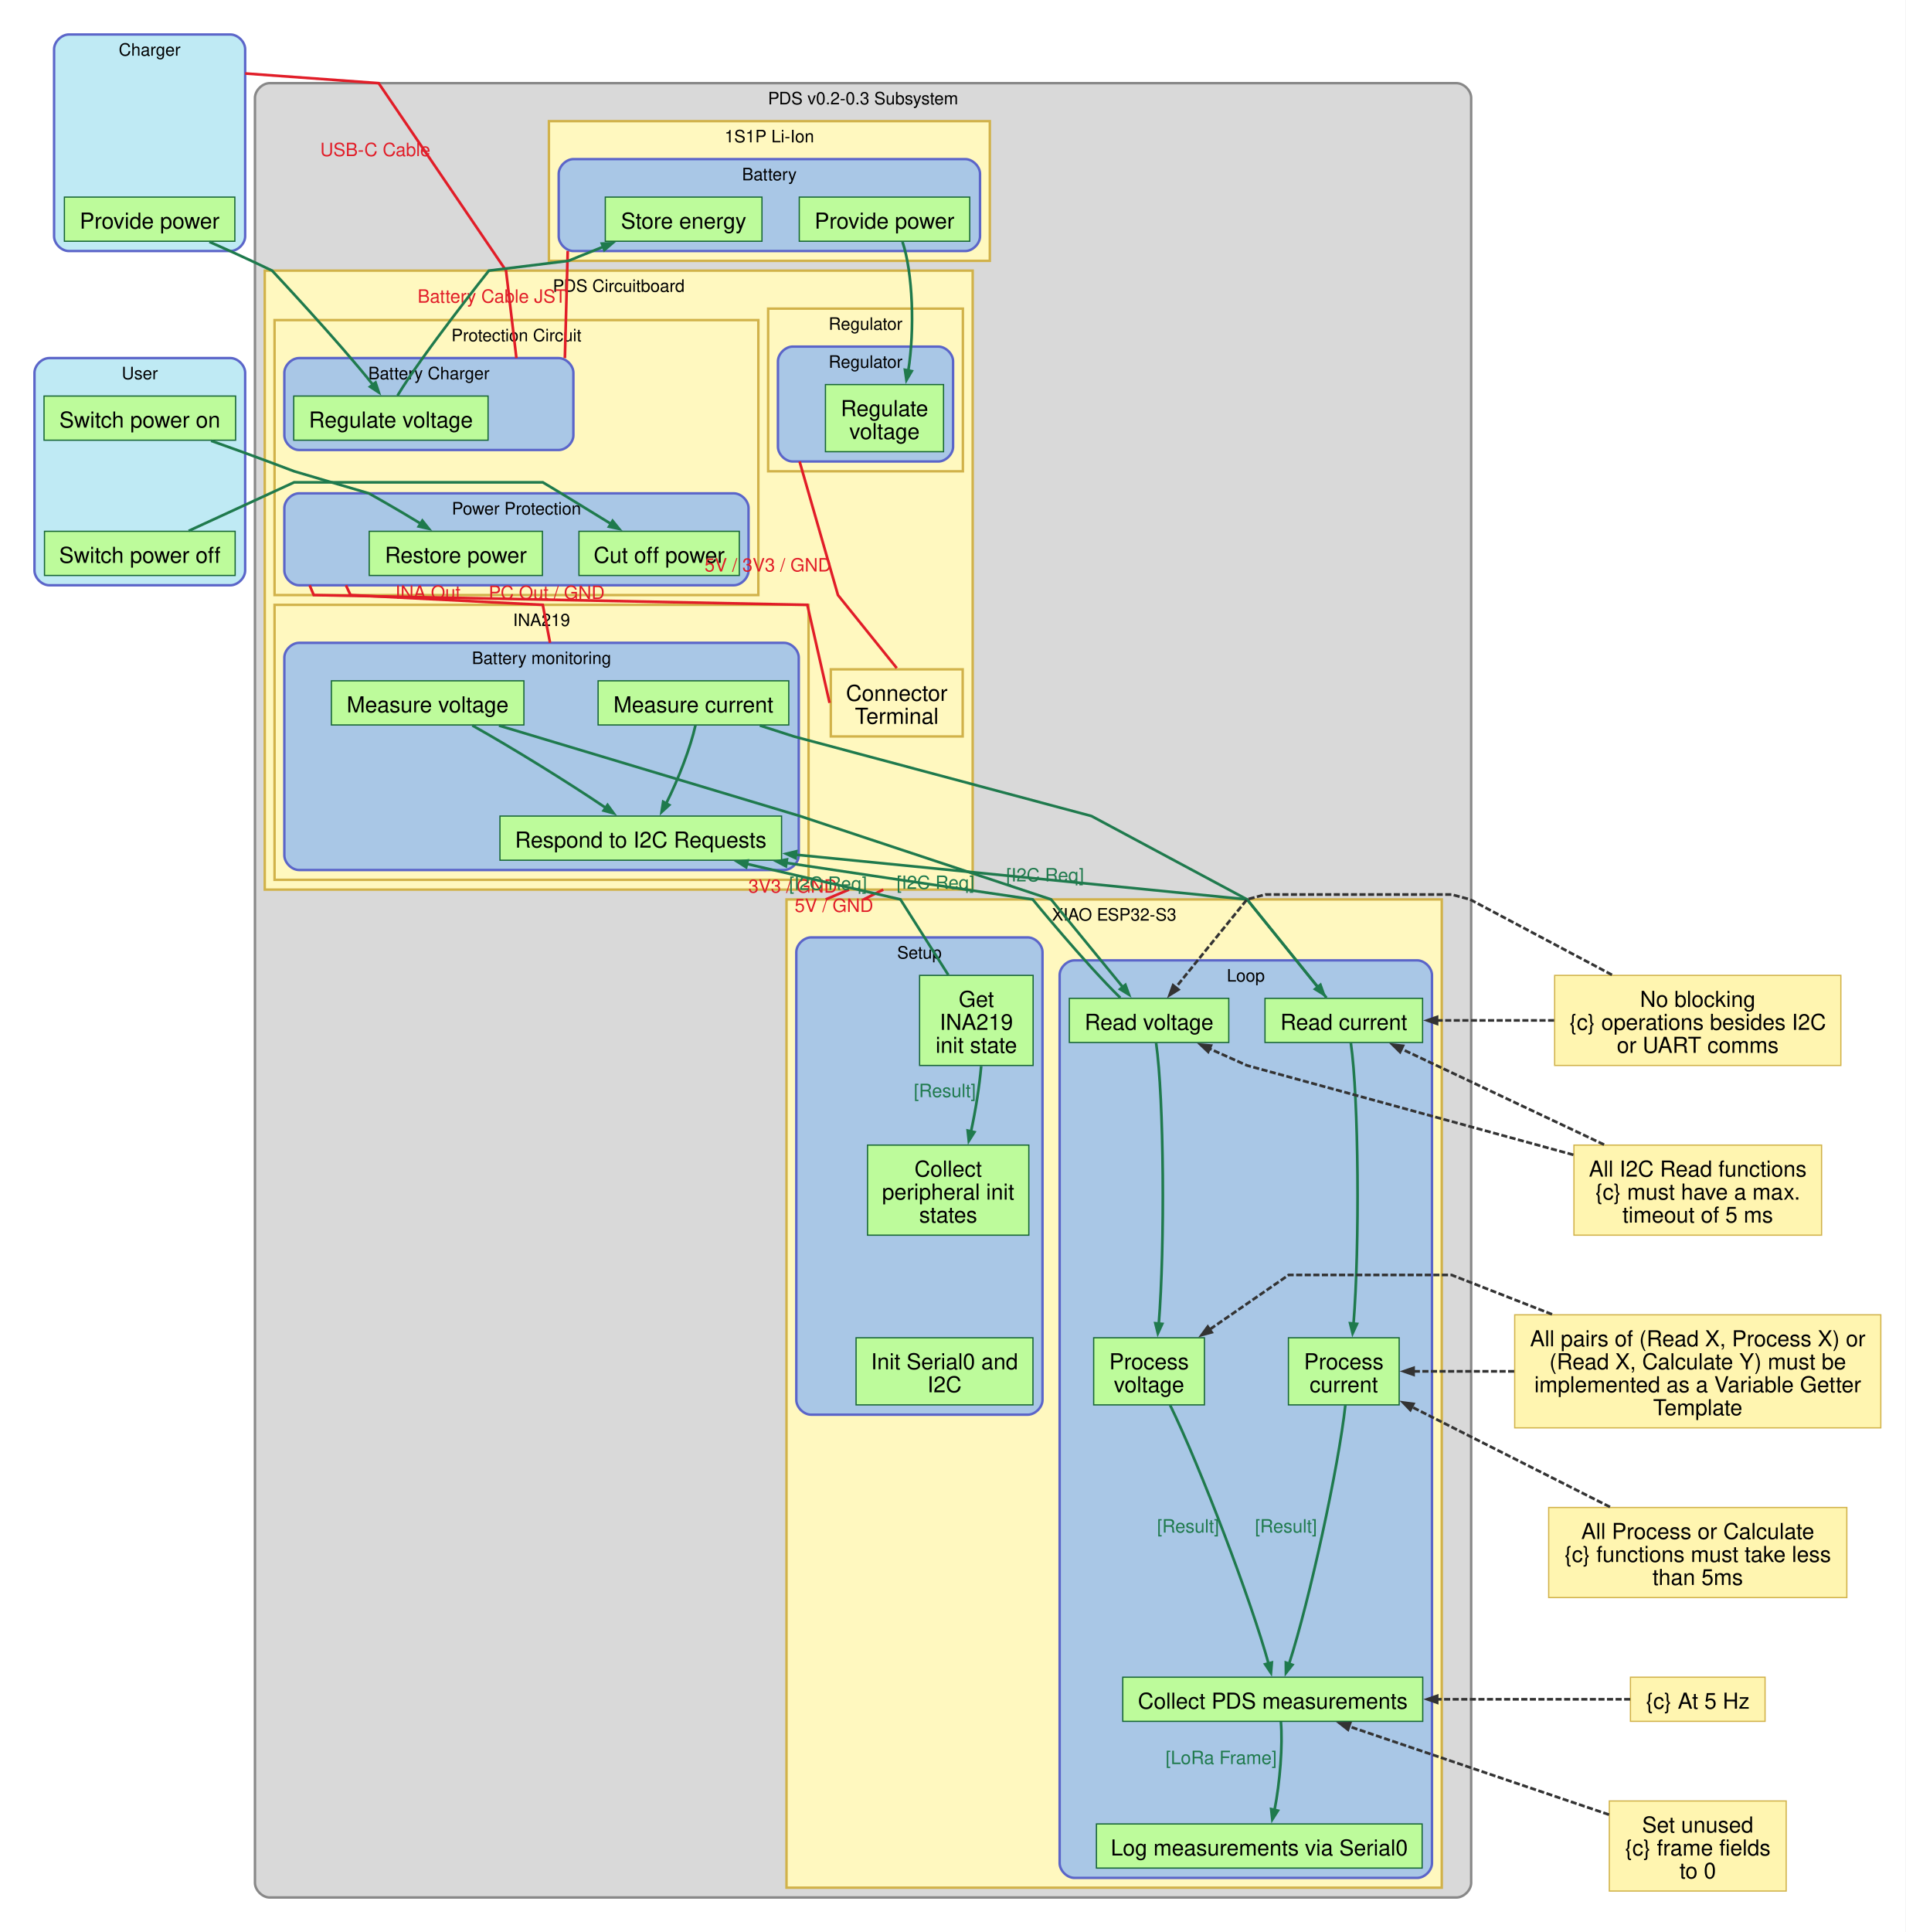
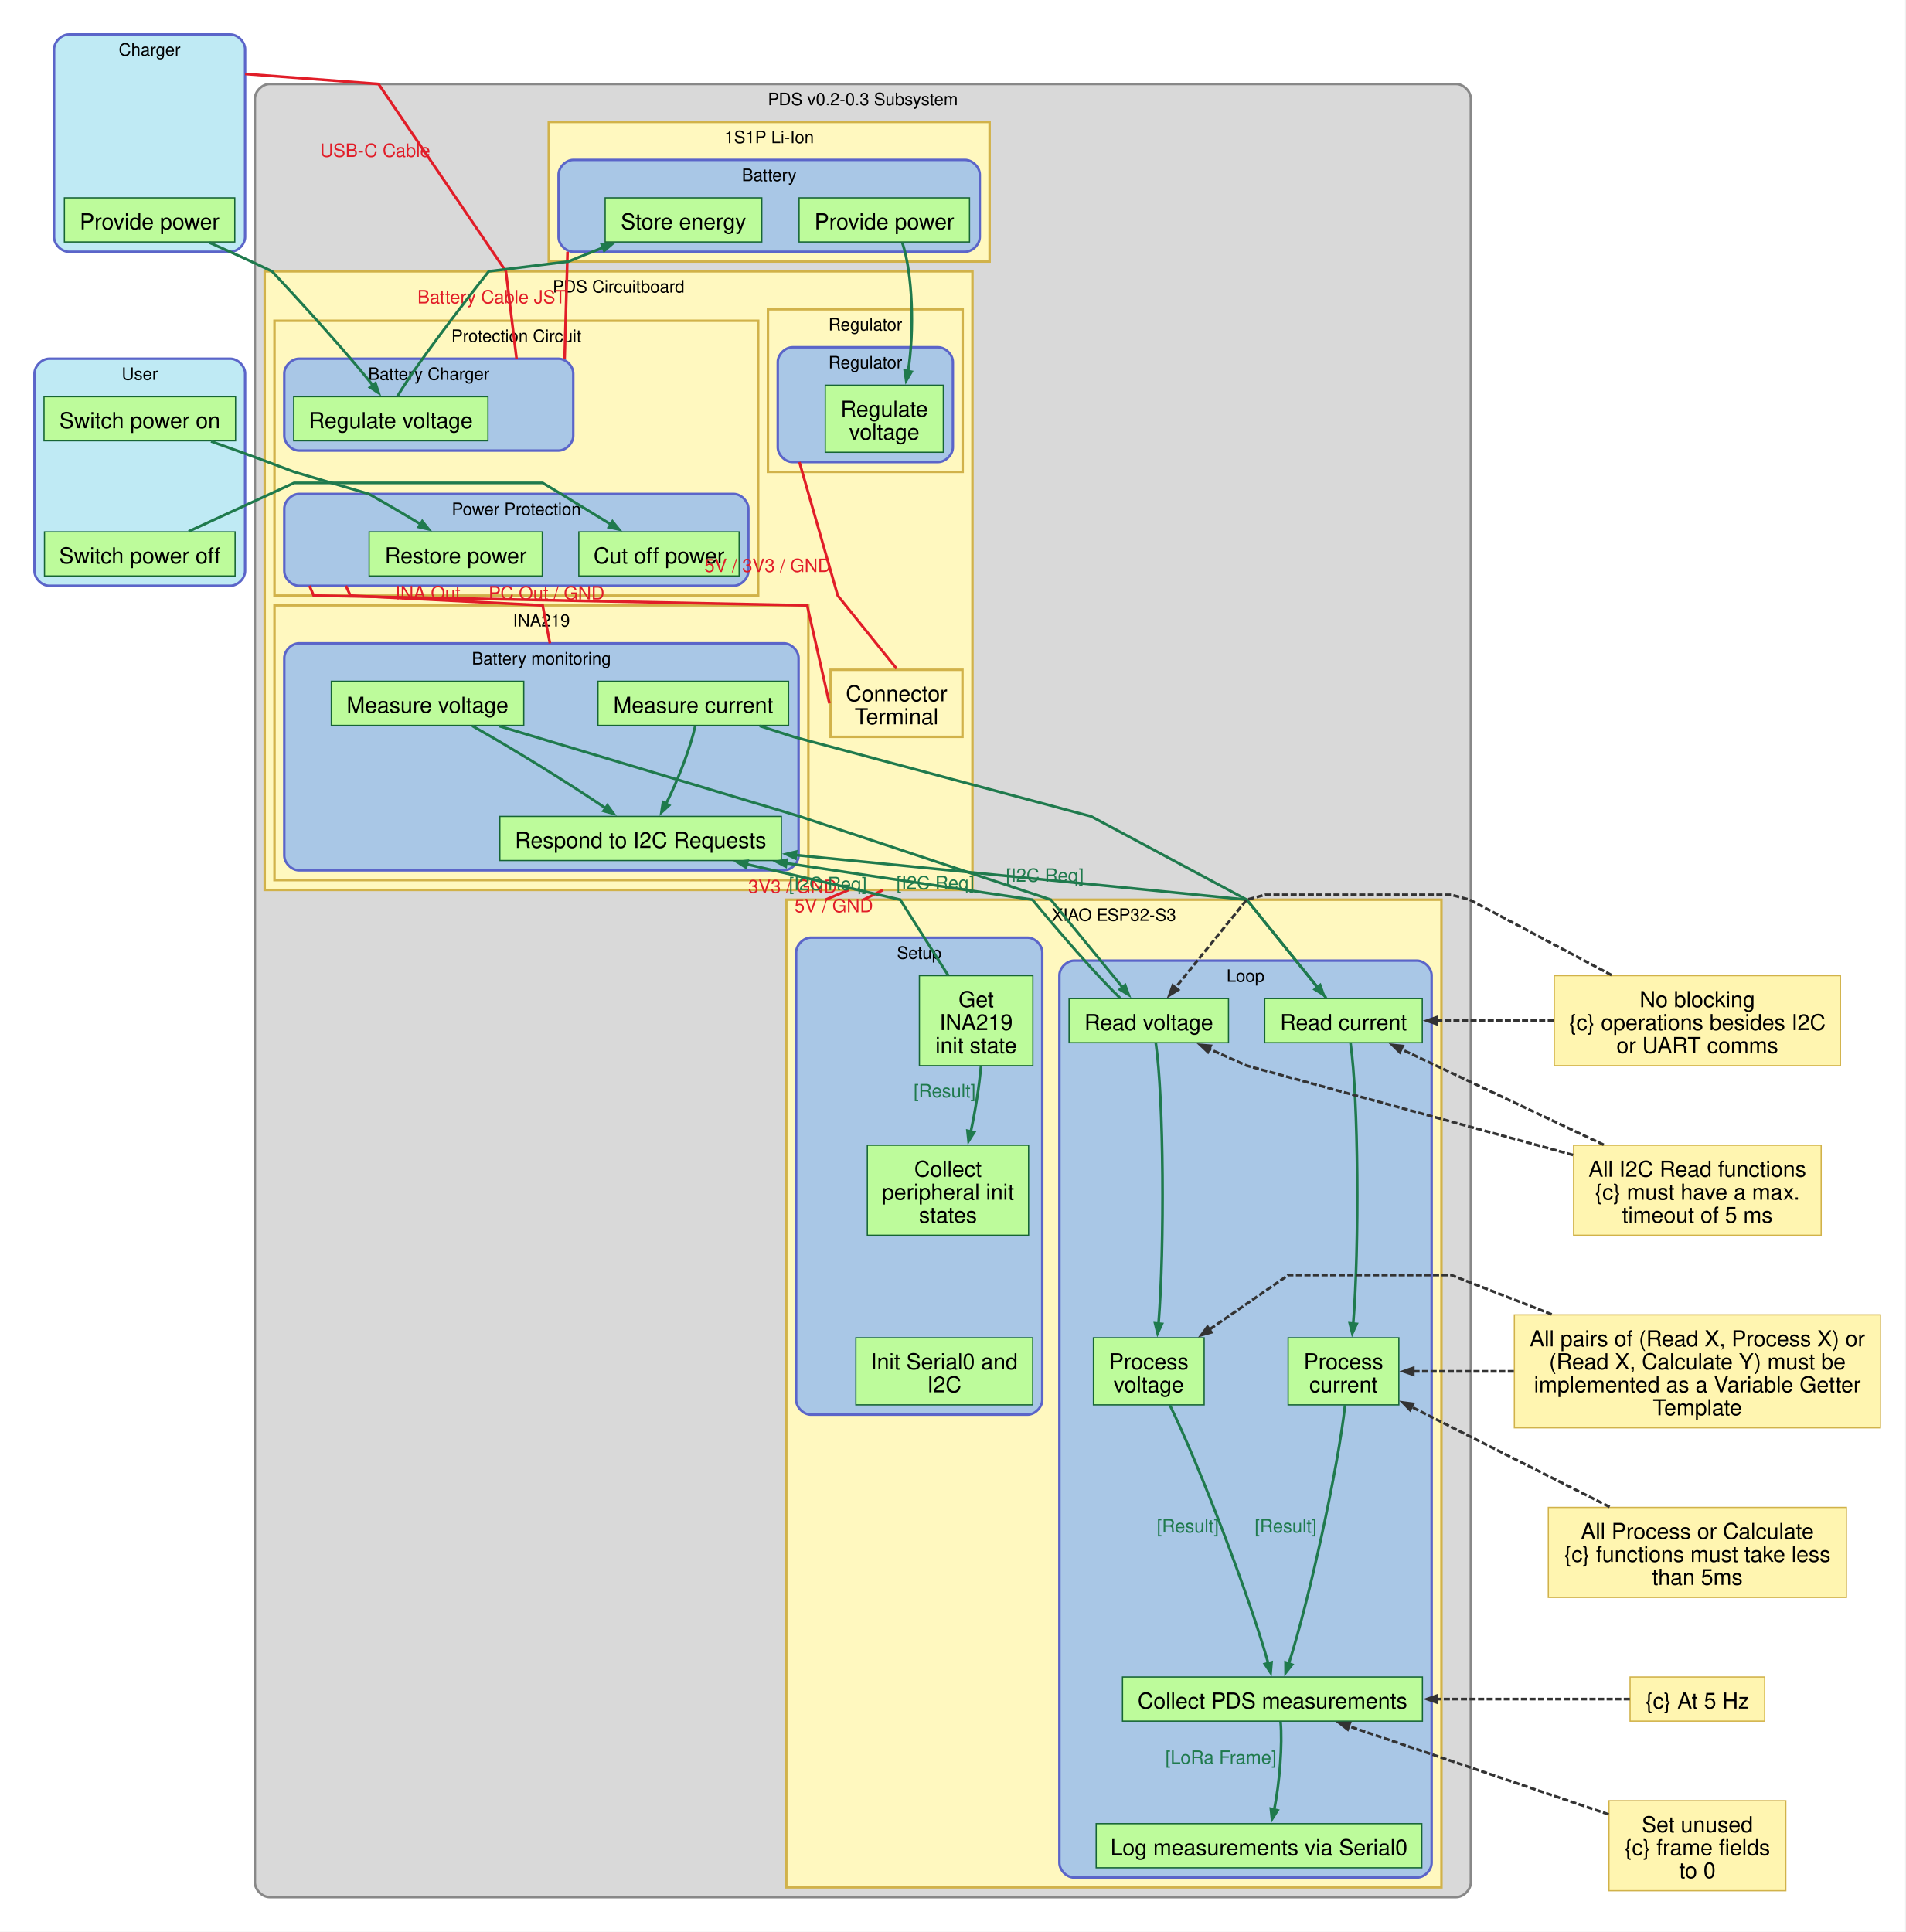
- <svg xmlns="http://www.w3.org/2000/svg" width="1556pt" height="1577pt" viewBox="0.00 0.00 1556.00 1577.00">
-   <g id="graph0" class="graph" transform="scale(1 1) rotate(0) translate(20.16 1556.83)">
-     <polygon fill="white" stroke="none" points="-20.16,20.16 -20.16,-1556.83 1535.62,-1556.83 1535.62,20.16 -20.16,20.16" />
+ <svg xmlns="http://www.w3.org/2000/svg" width="1556pt" height="1578pt" viewBox="0.00 0.00 1556.00 1578.00">
+   <g id="graph0" class="graph" transform="scale(1 1) rotate(0) translate(20.16 1557.55)">
+     <polygon fill="white" stroke="none" points="-20.16,20.16 -20.16,-1557.55 1535.62,-1557.55 1535.62,20.16 -20.16,20.16" />
    <g id="clust1" class="cluster">
-       <path fill="#bfeaf4" stroke="#5b65c9" stroke-width="2" d="M36,-1351.92C36,-1351.92 168,-1351.92 168,-1351.92 174,-1351.92 180,-1357.92 180,-1363.92 180,-1363.92 180,-1516.67 180,-1516.67 180,-1522.67 174,-1528.67 168,-1528.67 168,-1528.67 36,-1528.67 36,-1528.67 30,-1528.67 24,-1522.67 24,-1516.67 24,-1516.67 24,-1363.92 24,-1363.92 24,-1357.92 30,-1351.92 36,-1351.92" />
-       <text xml:space="preserve" text-anchor="middle" x="102" y="-1511.37" font-family="Helvetica,sans-Serif" font-size="14.00">Charger</text>
+       <path fill="#bfeaf4" stroke="#5b65c9" stroke-width="2" d="M36,-1351.92C36,-1351.92 168,-1351.92 168,-1351.92 174,-1351.92 180,-1357.92 180,-1363.92 180,-1363.92 180,-1517.39 180,-1517.39 180,-1523.39 174,-1529.39 168,-1529.39 168,-1529.39 36,-1529.39 36,-1529.39 30,-1529.39 24,-1523.39 24,-1517.39 24,-1517.39 24,-1363.92 24,-1363.92 24,-1357.92 30,-1351.92 36,-1351.92" />
+       <text xml:space="preserve" text-anchor="middle" x="102" y="-1512.09" font-family="Helvetica,sans-Serif" font-size="14.00">Charger</text>
    </g>
    <g id="clust2" class="cluster">
      <path fill="#bfeaf4" stroke="#5b65c9" stroke-width="2" d="M20,-1079.11C20,-1079.11 168,-1079.11 168,-1079.11 174,-1079.11 180,-1085.11 180,-1091.11 180,-1091.11 180,-1252.55 180,-1252.55 180,-1258.55 174,-1264.55 168,-1264.55 168,-1264.55 20,-1264.55 20,-1264.55 14,-1264.55 8,-1258.55 8,-1252.55 8,-1252.55 8,-1091.11 8,-1091.11 8,-1085.11 14,-1079.11 20,-1079.11" />
      <text xml:space="preserve" text-anchor="middle" x="94" y="-1247.25" font-family="Helvetica,sans-Serif" font-size="14.00">User</text>
    </g>
    <g id="clust3" class="cluster">
      <path fill="#d9d9d9" stroke="#888888" stroke-width="2" d="M200,-8C200,-8 1169,-8 1169,-8 1175,-8 1181,-14 1181,-20 1181,-20 1181,-1476.95 1181,-1476.95 1181,-1482.95 1175,-1488.95 1169,-1488.95 1169,-1488.95 200,-1488.95 200,-1488.95 194,-1488.95 188,-1482.95 188,-1476.95 188,-1476.95 188,-20 188,-20 188,-14 194,-8 200,-8" />
      <text xml:space="preserve" text-anchor="middle" x="684.5" y="-1471.65" font-family="Helvetica,sans-Serif" font-size="14.00">PDS v0.2-0.3 Subsystem</text>
    </g>
    <g id="clust4" class="cluster">
      <polygon fill="#fff8bf" stroke="#d1b24a" stroke-width="2" points="428,-1343.92 428,-1457.95 788,-1457.95 788,-1343.92 428,-1343.92" />
      <text xml:space="preserve" text-anchor="middle" x="608" y="-1440.65" font-family="Helvetica,sans-Serif" font-size="14.00">1S1P Li-Ion</text>
    </g>
    <g id="clust5" class="cluster">
      <path fill="#a9c7e6" stroke="#5b65c9" stroke-width="2" d="M448,-1351.92C448,-1351.92 768,-1351.92 768,-1351.92 774,-1351.92 780,-1357.92 780,-1363.92 780,-1363.92 780,-1414.95 780,-1414.95 780,-1420.95 774,-1426.95 768,-1426.95 768,-1426.95 448,-1426.95 448,-1426.95 442,-1426.95 436,-1420.95 436,-1414.95 436,-1414.95 436,-1363.92 436,-1363.92 436,-1357.92 442,-1351.92 448,-1351.92" />
      <text xml:space="preserve" text-anchor="middle" x="608" y="-1409.65" font-family="Helvetica,sans-Serif" font-size="14.00">Battery</text>
    </g>
    <g id="clust6" class="cluster">
      <polygon fill="#fff8bf" stroke="#d1b24a" stroke-width="2" points="196,-830.68 196,-1335.92 774,-1335.92 774,-830.68 196,-830.68" />
      <text xml:space="preserve" text-anchor="middle" x="485" y="-1318.62" font-family="Helvetica,sans-Serif" font-size="14.00">PDS Circuitboard</text>
    </g>
    <g id="clust7" class="cluster">
      <polygon fill="#fff8bf" stroke="#d1b24a" stroke-width="2" points="204,-1071.11 204,-1295.55 599,-1295.55 599,-1071.11 204,-1071.11" />
      <text xml:space="preserve" text-anchor="middle" x="401.5" y="-1278.25" font-family="Helvetica,sans-Serif" font-size="14.00">Protection Circuit</text>
    </g>
    <g id="clust8" class="cluster">
      <path fill="#a9c7e6" stroke="#5b65c9" stroke-width="2" d="M224,-1189.52C224,-1189.52 436,-1189.52 436,-1189.52 442,-1189.52 448,-1195.52 448,-1201.52 448,-1201.52 448,-1252.55 448,-1252.55 448,-1258.55 442,-1264.55 436,-1264.55 436,-1264.55 224,-1264.55 224,-1264.55 218,-1264.55 212,-1258.55 212,-1252.55 212,-1252.55 212,-1201.52 212,-1201.52 212,-1195.52 218,-1189.52 224,-1189.52" />
      <text xml:space="preserve" text-anchor="middle" x="330" y="-1247.25" font-family="Helvetica,sans-Serif" font-size="14.00">Battery Charger</text>
    </g>
    <g id="clust9" class="cluster">
      <path fill="#a9c7e6" stroke="#5b65c9" stroke-width="2" d="M224,-1079.11C224,-1079.11 579,-1079.11 579,-1079.11 585,-1079.11 591,-1085.11 591,-1091.11 591,-1091.11 591,-1142.14 591,-1142.14 591,-1148.14 585,-1154.14 579,-1154.14 579,-1154.14 224,-1154.14 224,-1154.14 218,-1154.14 212,-1148.14 212,-1142.14 212,-1142.14 212,-1091.11 212,-1091.11 212,-1085.11 218,-1079.11 224,-1079.11" />
      <text xml:space="preserve" text-anchor="middle" x="401.5" y="-1136.85" font-family="Helvetica,sans-Serif" font-size="14.00">Power Protection</text>
    </g>
    <g id="clust10" class="cluster">
      <polygon fill="#fff8bf" stroke="#d1b24a" stroke-width="2" points="607,-1172.14 607,-1304.92 766,-1304.92 766,-1172.14 607,-1172.14" />
      <text xml:space="preserve" text-anchor="middle" x="686.5" y="-1287.62" font-family="Helvetica,sans-Serif" font-size="14.00">Regulator</text>
    </g>
    <g id="clust11" class="cluster">
      <path fill="#a9c7e6" stroke="#5b65c9" stroke-width="2" d="M627,-1180.14C627,-1180.14 746,-1180.14 746,-1180.14 752,-1180.14 758,-1186.14 758,-1192.14 758,-1192.14 758,-1261.92 758,-1261.92 758,-1267.92 752,-1273.92 746,-1273.92 746,-1273.92 627,-1273.92 627,-1273.92 621,-1273.92 615,-1267.92 615,-1261.92 615,-1261.92 615,-1192.14 615,-1192.14 615,-1186.14 621,-1180.14 627,-1180.14" />
      <text xml:space="preserve" text-anchor="middle" x="686.5" y="-1256.62" font-family="Helvetica,sans-Serif" font-size="14.00">Regulator</text>
    </g>
    <g id="clust12" class="cluster">
      <polygon fill="#fff8bf" stroke="#d1b24a" stroke-width="2" points="204,-838.68 204,-1063.12 640,-1063.12 640,-838.68 204,-838.68" />
      <text xml:space="preserve" text-anchor="middle" x="422" y="-1045.82" font-family="Helvetica,sans-Serif" font-size="14.00">INA219</text>
    </g>
    <g id="clust13" class="cluster">
      <path fill="#a9c7e6" stroke="#5b65c9" stroke-width="2" d="M224,-846.68C224,-846.68 620,-846.68 620,-846.68 626,-846.68 632,-852.68 632,-858.68 632,-858.68 632,-1020.12 632,-1020.12 632,-1026.12 626,-1032.12 620,-1032.12 620,-1032.12 224,-1032.12 224,-1032.12 218,-1032.12 212,-1026.12 212,-1020.12 212,-1020.12 212,-858.68 212,-858.68 212,-852.68 218,-846.68 224,-846.68" />
      <text xml:space="preserve" text-anchor="middle" x="422" y="-1014.82" font-family="Helvetica,sans-Serif" font-size="14.00">Battery monitoring</text>
    </g>
    <g id="clust14" class="cluster">
      <polygon fill="#fff8bf" stroke="#d1b24a" stroke-width="2" points="622,-16 622,-822.68 1157,-822.68 1157,-16 622,-16" />
      <text xml:space="preserve" text-anchor="middle" x="889.5" y="-805.38" font-family="Helvetica,sans-Serif" font-size="14.00">XIAO ESP32-S3</text>
    </g>
    <g id="clust15" class="cluster">
      <path fill="#a9c7e6" stroke="#5b65c9" stroke-width="2" d="M642,-402.09C642,-402.09 819,-402.09 819,-402.09 825,-402.09 831,-408.09 831,-414.09 831,-414.09 831,-779.68 831,-779.68 831,-785.68 825,-791.68 819,-791.68 819,-791.68 642,-791.68 642,-791.68 636,-791.68 630,-785.68 630,-779.68 630,-779.68 630,-414.09 630,-414.09 630,-408.09 636,-402.09 642,-402.09" />
      <text xml:space="preserve" text-anchor="middle" x="730.5" y="-774.38" font-family="Helvetica,sans-Serif" font-size="14.00">Setup</text>
    </g>
    <g id="clust16" class="cluster">
      <path fill="#a9c7e6" stroke="#5b65c9" stroke-width="2" d="M857,-24C857,-24 1137,-24 1137,-24 1143,-24 1149,-30 1149,-36 1149,-36 1149,-760.93 1149,-760.93 1149,-766.93 1143,-772.93 1137,-772.93 1137,-772.93 857,-772.93 857,-772.93 851,-772.93 845,-766.93 845,-760.93 845,-760.93 845,-36 845,-36 845,-30 851,-24 857,-24" />
      <text xml:space="preserve" text-anchor="middle" x="997" y="-755.63" font-family="Helvetica,sans-Serif" font-size="14.00">Loop</text>
    </g>
    <g id="node2" class="node">
      <polygon fill="#bdfb9b" stroke="#166534" points="171.58,-1395.95 32.42,-1395.95 32.42,-1359.92 171.58,-1359.92 171.58,-1395.95" />
      <text xml:space="preserve" text-anchor="middle" x="102" y="-1370.21" font-family="Helvetica,sans-Serif" font-size="18.00">Provide power</text>
    </g>
    <g id="edge70" class="edge">
-       <path fill="none" stroke="#e11d28" stroke-width="2.2" d="M180,-1496.86C204.06,-1495.12 289,-1488.95 289,-1488.95 289,-1488.95 393,-1335.92 393,-1335.92 393,-1335.92 397.51,-1297.87 401.47,-1264.55" />
+       <path fill="none" stroke="#e11d28" stroke-width="2.2" d="M180,-1497.17C204.58,-1495.32 289,-1488.95 289,-1488.95 289,-1488.95 393,-1335.92 393,-1335.92 393,-1335.92 397.63,-1297.87 401.68,-1264.55" />
      <text xml:space="preserve" text-anchor="middle" x="286.24" y="-1429.41" font-family="Helvetica,sans-Serif" font-size="15.00" fill="#e11d28">USB-C Cable</text>
    </g>
    <g id="node3" class="node">
      <polygon fill="#bdfb9b" stroke="#166534" points="172.21,-1233.55 15.79,-1233.55 15.79,-1197.52 172.21,-1197.52 172.21,-1233.55" />
      <text xml:space="preserve" text-anchor="middle" x="94" y="-1207.81" font-family="Helvetica,sans-Serif" font-size="18.00">Switch power on</text>
    </g>
    <g id="node10" class="node">
      <polygon fill="#bdfb9b" stroke="#166534" points="378.33,-1233.55 219.67,-1233.55 219.67,-1197.52 378.33,-1197.52 378.33,-1233.55" />
      <text xml:space="preserve" text-anchor="middle" x="299" y="-1207.81" font-family="Helvetica,sans-Serif" font-size="18.00">Regulate voltage</text>
    </g>
    <g id="edge52" class="edge">
      <path fill="none" stroke="#1f7a4d" stroke-width="2.2" d="M150.81,-1359.43C176.4,-1348.28 202,-1335.92 202,-1335.92 202,-1335.92 256.48,-1277.85 284.36,-1242.71" />
      <polygon fill="#1f7a4d" stroke="#1f7a4d" stroke-width="2.2" points="286.45,-1244.58 289.11,-1236.53 282.01,-1241.17 286.45,-1244.58" />
    </g>
    <g id="node4" class="node">
      <polygon fill="#bdfb9b" stroke="#166534" points="171.83,-1123.14 16.17,-1123.14 16.17,-1087.11 171.83,-1087.11 171.83,-1123.14" />
      <text xml:space="preserve" text-anchor="middle" x="94" y="-1097.4" font-family="Helvetica,sans-Serif" font-size="18.00">Switch power off</text>
    </g>
    <g id="node13" class="node">
      <polygon fill="#bdfb9b" stroke="#166534" points="422.71,-1123.14 281.29,-1123.14 281.29,-1087.11 422.71,-1087.11 422.71,-1123.14" />
      <text xml:space="preserve" text-anchor="middle" x="352" y="-1097.4" font-family="Helvetica,sans-Serif" font-size="18.00">Restore power</text>
    </g>
    <g id="edge53" class="edge">
      <path fill="none" stroke="#1f7a4d" stroke-width="2.2" d="M152.17,-1197.05C185.37,-1185.37 220,-1172.14 220,-1172.14 220,-1172.14 281,-1154.14 281,-1154.14 281,-1154.14 303.39,-1141.64 323.33,-1129.4" />
      <polygon fill="#1f7a4d" stroke="#1f7a4d" stroke-width="2.2" points="324.69,-1131.85 329.99,-1125.23 321.72,-1127.1 324.69,-1131.85" />
    </g>
    <g id="node14" class="node">
      <polygon fill="#bdfb9b" stroke="#166534" points="583.46,-1123.14 452.54,-1123.14 452.54,-1087.11 583.46,-1087.11 583.46,-1123.14" />
      <text xml:space="preserve" text-anchor="middle" x="518" y="-1097.4" font-family="Helvetica,sans-Serif" font-size="18.00">Cut off power</text>
    </g>
    <g id="edge54" class="edge">
      <path fill="none" stroke="#1f7a4d" stroke-width="2.2" d="M133.87,-1123.49C170.78,-1140.48 220,-1163.14 220,-1163.14 220,-1163.14 423,-1163.14 423,-1163.14 423,-1163.14 438,-1154.14 438,-1154.14 438,-1154.14 458.47,-1141.6 478.7,-1129.21" />
      <polygon fill="#1f7a4d" stroke="#1f7a4d" stroke-width="2.2" points="480.01,-1131.69 485.37,-1125.12 477.09,-1126.91 480.01,-1131.69" />
    </g>
    <g id="node6" class="node">
      <polygon fill="#bdfb9b" stroke="#166534" points="601.96,-1395.95 474.04,-1395.95 474.04,-1359.92 601.96,-1359.92 601.96,-1395.95" />
      <text xml:space="preserve" text-anchor="middle" x="538" y="-1370.21" font-family="Helvetica,sans-Serif" font-size="18.00">Store energy</text>
    </g>
    <g id="edge71" class="edge">
-       <path fill="none" stroke="#e11d28" stroke-width="2.2" d="M443.36,-1351.93C442.74,-1328.8 441.8,-1293.34 441.04,-1264.55" />
-       <text xml:space="preserve" text-anchor="middle" x="381.45" y="-1309.74" font-family="Helvetica,sans-Serif" font-size="15.00" fill="#e11d28">Battery Cable JST</text>
+       <path fill="none" stroke="#e11d28" stroke-width="2.2" d="M443.33,-1351.93C442.7,-1328.77 441.73,-1293.28 440.94,-1264.55" />
+       <text xml:space="preserve" text-anchor="middle" x="381.39" y="-1309.74" font-family="Helvetica,sans-Serif" font-size="15.00" fill="#e11d28">Battery Cable JST</text>
    </g>
    <g id="node7" class="node">
      <polygon fill="#bdfb9b" stroke="#166534" points="771.59,-1395.95 632.41,-1395.95 632.41,-1359.92 771.59,-1359.92 771.59,-1395.95" />
      <text xml:space="preserve" text-anchor="middle" x="702" y="-1370.21" font-family="Helvetica,sans-Serif" font-size="18.00">Provide power</text>
    </g>
    <g id="node16" class="node">
      <polygon fill="#bdfb9b" stroke="#166534" points="750.21,-1242.92 653.79,-1242.92 653.79,-1188.14 750.21,-1188.14 750.21,-1242.92" />
      <text xml:space="preserve" text-anchor="middle" x="702" y="-1217.18" font-family="Helvetica,sans-Serif" font-size="18.00">Regulate</text>
      <text xml:space="preserve" text-anchor="middle" x="702" y="-1198.43" font-family="Helvetica,sans-Serif" font-size="18.00">voltage</text>
    </g>
    <g id="edge56" class="edge">
      <path fill="none" stroke="#1f7a4d" stroke-width="2.2" d="M716.67,-1359.47C725.19,-1334.3 726.76,-1287.22 721.38,-1253.98" />
      <polygon fill="#1f7a4d" stroke="#1f7a4d" stroke-width="2.2" points="724.21,-1253.88 719.92,-1246.56 718.71,-1254.95 724.21,-1253.88" />
    </g>
    <g id="edge55" class="edge">
      <path fill="none" stroke="#1f7a4d" stroke-width="2.2" d="M304.39,-1233.9C324.16,-1267.01 379,-1335.92 379,-1335.92 379,-1335.92 444,-1343.92 444,-1343.92 444,-1343.92 456.51,-1349.15 472.51,-1355.45" />
      <polygon fill="#1f7a4d" stroke="#1f7a4d" stroke-width="2.2" points="471.28,-1357.97 479.75,-1358.26 473.31,-1352.75 471.28,-1357.97" />
    </g>
    <g id="node17" class="node">
      <polygon fill="#fff8bf" stroke="#d1b24a" stroke-width="2" points="765.84,-1010.49 658.16,-1010.49 658.16,-955.71 765.84,-955.71 765.84,-1010.49" />
      <text xml:space="preserve" text-anchor="middle" x="712" y="-984.75" font-family="Helvetica,sans-Serif" font-size="18.00">Connector</text>
      <text xml:space="preserve" text-anchor="middle" x="712" y="-966" font-family="Helvetica,sans-Serif" font-size="18.00">Terminal</text>
    </g>
    <g id="edge72" class="edge">
-       <path fill="none" stroke="#e11d28" stroke-width="2.2" d="M232.64,-1079.12C234.58,-1074.49 236,-1071.11 236,-1071.11 236,-1071.11 639,-1063.12 639,-1063.12 639,-1063.12 657.16,-983.1 657.16,-983.1" />
-       <text xml:space="preserve" text-anchor="middle" x="426.18" y="-1067.89" font-family="Helvetica,sans-Serif" font-size="15.00" fill="#e11d28">PC Out / GND</text>
+       <path fill="none" stroke="#e11d28" stroke-width="2.2" d="M232.56,-1079.12C234.55,-1074.49 236,-1071.11 236,-1071.11 236,-1071.11 639,-1063.12 639,-1063.12 639,-1063.12 657.16,-983.1 657.16,-983.1" />
+       <text xml:space="preserve" text-anchor="middle" x="426.16" y="-1067.89" font-family="Helvetica,sans-Serif" font-size="15.00" fill="#e11d28">PC Out / GND</text>
    </g>
    <g id="edge73" class="edge">
      <path fill="none" stroke="#e11d28" stroke-width="2.2" d="M262.28,-1079.12C264.42,-1074.52 266,-1071.11 266,-1071.11 266,-1071.11 423,-1063.12 423,-1063.12 423,-1063.12 425.78,-1048.63 428.94,-1032.11" />
      <text xml:space="preserve" text-anchor="middle" x="329.23" y="-1068.04" font-family="Helvetica,sans-Serif" font-size="15.00" fill="#e11d28">INA Out</text>
    </g>
    <g id="node20" class="node">
      <polygon fill="#bdfb9b" stroke="#166534" points="407.58,-1001.11 250.42,-1001.11 250.42,-965.08 407.58,-965.08 407.58,-1001.11" />
      <text xml:space="preserve" text-anchor="middle" x="329" y="-975.37" font-family="Helvetica,sans-Serif" font-size="18.00">Measure voltage</text>
    </g>
    <g id="edge74" class="edge">
      <path fill="none" stroke="#e11d28" stroke-width="2.2" d="M632.67,-1180.15C644.79,-1137.96 664,-1071.11 664,-1071.11 664,-1071.11 712,-1011.49 712,-1011.49" />
      <text xml:space="preserve" text-anchor="middle" x="606.78" y="-1090.35" font-family="Helvetica,sans-Serif" font-size="15.00" fill="#e11d28">5V / 3V3 / GND</text>
    </g>
    <g id="node21" class="node">
      <polygon fill="#bdfb9b" stroke="#166534" points="623.84,-1001.11 468.17,-1001.11 468.17,-965.08 623.84,-965.08 623.84,-1001.11" />
      <text xml:space="preserve" text-anchor="middle" x="546" y="-975.37" font-family="Helvetica,sans-Serif" font-size="18.00">Measure current</text>
    </g>
    <g id="node33" class="node">
      <polygon fill="#bdfb9b" stroke="#166534" points="1141.46,-187.81 896.54,-187.81 896.54,-151.78 1141.46,-151.78 1141.46,-187.81" />
      <text xml:space="preserve" text-anchor="middle" x="1019" y="-162.07" font-family="Helvetica,sans-Serif" font-size="18.00">Collect PDS measurements</text>
    </g>
    <g id="node22" class="node">
      <polygon fill="#bdfb9b" stroke="#166534" points="617.96,-890.71 388.04,-890.71 388.04,-854.68 617.96,-854.68 617.96,-890.71" />
      <text xml:space="preserve" text-anchor="middle" x="503" y="-864.97" font-family="Helvetica,sans-Serif" font-size="18.00">Respond to I2C Requests</text>
    </g>
    <g id="edge75" class="edge">
      <path fill="none" stroke="#e11d28" stroke-width="2.2" d="M673,-830.68C673,-830.68 654,-822.68 654,-822.68" />
      <text xml:space="preserve" text-anchor="middle" x="627.12" y="-828.18" font-family="Helvetica,sans-Serif" font-size="15.00" fill="#e11d28">3V3 / GND</text>
    </g>
    <g id="edge76" class="edge">
      <path fill="none" stroke="#e11d28" stroke-width="2.2" d="M701,-830.68C701,-830.68 685,-822.68 685,-822.68" />
      <text xml:space="preserve" text-anchor="middle" x="660.75" y="-812.43" font-family="Helvetica,sans-Serif" font-size="15.00" fill="#e11d28">5V / GND</text>
    </g>
    <g id="node26" class="node">
      <polygon fill="#bdfb9b" stroke="#166534" points="823.34,-760.68 730.66,-760.68 730.66,-687.15 823.34,-687.15 823.34,-760.68" />
      <text xml:space="preserve" text-anchor="middle" x="777" y="-734.94" font-family="Helvetica,sans-Serif" font-size="18.00">Get</text>
      <text xml:space="preserve" text-anchor="middle" x="777" y="-716.19" font-family="Helvetica,sans-Serif" font-size="18.00">INA219</text>
      <text xml:space="preserve" text-anchor="middle" x="777" y="-697.44" font-family="Helvetica,sans-Serif" font-size="18.00">init state</text>
    </g>
    <g id="edge57" class="edge">
      <path fill="none" stroke="#1f7a4d" stroke-width="2.2" d="M365.48,-964.68C398.06,-946.43 444.6,-917.64 474.53,-897.34" />
      <polygon fill="#1f7a4d" stroke="#1f7a4d" stroke-width="2.2" points="475.89,-899.8 480.89,-892.96 472.71,-895.19 475.89,-899.8" />
    </g>
    <g id="node29" class="node">
      <polygon fill="#bdfb9b" stroke="#166534" points="983.09,-741.93 852.91,-741.93 852.91,-705.9 983.09,-705.9 983.09,-741.93" />
      <text xml:space="preserve" text-anchor="middle" x="918" y="-716.19" font-family="Helvetica,sans-Serif" font-size="18.00">Read voltage</text>
    </g>
    <g id="edge68" class="edge">
      <path fill="none" stroke="#1f7a4d" stroke-width="2.2" d="M387.25,-964.59C475.53,-938.05 633,-890.71 633,-890.71 633,-890.71 838,-822.68 838,-822.68 838,-822.68 873.06,-779.84 896.76,-750.87" />
      <polygon fill="#1f7a4d" stroke="#1f7a4d" stroke-width="2.2" points="898.69,-752.93 901.59,-744.97 894.36,-749.39 898.69,-752.93" />
    </g>
    <g id="edge58" class="edge">
      <path fill="none" stroke="#1f7a4d" stroke-width="2.2" d="M547.62,-964.68C543.88,-947.46 533.78,-920.84 523.67,-900.84" />
      <polygon fill="#1f7a4d" stroke="#1f7a4d" stroke-width="2.2" points="526.24,-899.72 519.99,-894 521.31,-902.37 526.24,-899.72" />
    </g>
    <g id="node30" class="node">
      <polygon fill="#bdfb9b" stroke="#166534" points="1141.34,-741.93 1012.66,-741.93 1012.66,-705.9 1141.34,-705.9 1141.34,-741.93" />
      <text xml:space="preserve" text-anchor="middle" x="1077" y="-716.19" font-family="Helvetica,sans-Serif" font-size="18.00">Read current</text>
    </g>
    <g id="edge69" class="edge">
      <path fill="none" stroke="#1f7a4d" stroke-width="2.2" d="M600.24,-964.64C615.49,-959.74 628,-955.71 628,-955.71 628,-955.71 871,-890.71 871,-890.71 871,-890.71 998,-822.68 998,-822.68 998,-822.68 1032.62,-779.84 1056.02,-750.87" />
      <polygon fill="#1f7a4d" stroke="#1f7a4d" stroke-width="2.2" points="1057.93,-752.97 1060.78,-744.98 1053.58,-749.45 1057.93,-752.97" />
    </g>
    <g id="edge65" class="edge">
      <path fill="none" stroke="#1f7a4d" stroke-width="2.2" d="M754.09,-761.04C736.43,-788.89 715,-822.68 715,-822.68 715,-822.68 648.11,-838.15 589.47,-851.7" />
      <polygon fill="#1f7a4d" stroke="#1f7a4d" stroke-width="2.2" points="589.05,-848.93 581.88,-853.46 590.31,-854.38 589.05,-848.93" />
      <text xml:space="preserve" text-anchor="middle" x="655.92" y="-830.47" font-family="Helvetica,sans-Serif" font-size="15.00" fill="#1f7a4d">[I2C Req]</text>
    </g>
    <g id="node27" class="node">
      <polygon fill="#bdfb9b" stroke="#166534" points="819.84,-622.15 688.16,-622.15 688.16,-548.62 819.84,-548.62 819.84,-622.15" />
      <text xml:space="preserve" text-anchor="middle" x="754" y="-596.41" font-family="Helvetica,sans-Serif" font-size="18.00">Collect</text>
      <text xml:space="preserve" text-anchor="middle" x="754" y="-577.66" font-family="Helvetica,sans-Serif" font-size="18.00">peripheral init</text>
      <text xml:space="preserve" text-anchor="middle" x="754" y="-558.91" font-family="Helvetica,sans-Serif" font-size="18.00">states</text>
    </g>
    <g id="edge59" class="edge">
      <path fill="none" stroke="#1f7a4d" stroke-width="2.2" d="M780.96,-686.69C779.5,-670.2 776.4,-650.49 772.57,-632.92" />
      <polygon fill="#1f7a4d" stroke="#1f7a4d" stroke-width="2.2" points="775.39,-632.71 770.85,-625.55 769.94,-633.98 775.39,-632.71" />
      <text xml:space="preserve" text-anchor="middle" x="751.27" y="-661.3" font-family="Helvetica,sans-Serif" font-size="15.00" fill="#1f7a4d">[Result]</text>
    </g>
    <g id="node28" class="node">
      <polygon fill="#bdfb9b" stroke="#166534" points="823.21,-464.87 678.79,-464.87 678.79,-410.09 823.21,-410.09 823.21,-464.87" />
      <text xml:space="preserve" text-anchor="middle" x="751" y="-439.13" font-family="Helvetica,sans-Serif" font-size="18.00">Init Serial0 and</text>
      <text xml:space="preserve" text-anchor="middle" x="751" y="-420.38" font-family="Helvetica,sans-Serif" font-size="18.00">I2C</text>
    </g>
    <g id="edge66" class="edge">
      <path fill="none" stroke="#1f7a4d" stroke-width="2.2" d="M894.54,-742.39C865.69,-770.51 823,-822.68 823,-822.68 823,-822.68 712.87,-838.79 621.72,-852.54" />
      <polygon fill="#1f7a4d" stroke="#1f7a4d" stroke-width="2.2" points="621.49,-849.75 614,-853.71 622.33,-855.28 621.49,-849.75" />
      <text xml:space="preserve" text-anchor="middle" x="743.67" y="-831.22" font-family="Helvetica,sans-Serif" font-size="15.00" fill="#1f7a4d">[I2C Req]</text>
    </g>
    <g id="node31" class="node">
      <polygon fill="#bdfb9b" stroke="#166534" points="963.21,-464.87 872.79,-464.87 872.79,-410.09 963.21,-410.09 963.21,-464.87" />
      <text xml:space="preserve" text-anchor="middle" x="918" y="-439.13" font-family="Helvetica,sans-Serif" font-size="18.00">Process</text>
      <text xml:space="preserve" text-anchor="middle" x="918" y="-420.38" font-family="Helvetica,sans-Serif" font-size="18.00">voltage</text>
    </g>
    <g id="edge60" class="edge">
      <path fill="none" stroke="#1f7a4d" stroke-width="2.2" d="M923.75,-705.55C930.26,-660.45 930.99,-538.79 925.95,-476.44" />
      <polygon fill="#1f7a4d" stroke="#1f7a4d" stroke-width="2.2" points="928.74,-476.19 925.21,-468.48 923.16,-476.71 928.74,-476.19" />
    </g>
    <g id="edge67" class="edge">
      <path fill="none" stroke="#1f7a4d" stroke-width="2.2" d="M1062.88,-742.39C1040.15,-770.51 998,-822.68 998,-822.68 998,-822.68 775.95,-844.67 629.29,-859.19" />
      <polygon fill="#1f7a4d" stroke="#1f7a4d" stroke-width="2.2" points="629.43,-856.36 621.74,-859.94 629.98,-861.93 629.43,-856.36" />
      <text xml:space="preserve" text-anchor="middle" x="833.13" y="-837.35" font-family="Helvetica,sans-Serif" font-size="15.00" fill="#1f7a4d">[I2C Req]</text>
    </g>
    <g id="node32" class="node">
      <polygon fill="#bdfb9b" stroke="#166534" points="1122.21,-464.87 1031.79,-464.87 1031.79,-410.09 1122.21,-410.09 1122.21,-464.87" />
      <text xml:space="preserve" text-anchor="middle" x="1077" y="-439.13" font-family="Helvetica,sans-Serif" font-size="18.00">Process</text>
      <text xml:space="preserve" text-anchor="middle" x="1077" y="-420.38" font-family="Helvetica,sans-Serif" font-size="18.00">current</text>
    </g>
    <g id="edge61" class="edge">
      <path fill="none" stroke="#1f7a4d" stroke-width="2.2" d="M1082.75,-705.55C1089.26,-660.45 1089.99,-538.79 1084.95,-476.44" />
      <polygon fill="#1f7a4d" stroke="#1f7a4d" stroke-width="2.2" points="1087.74,-476.19 1084.21,-468.48 1082.16,-476.71 1087.74,-476.19" />
    </g>
    <g id="node37" class="node">
      <polygon fill="#fff5b0" stroke="#d1b24a" points="1515.46,-483.62 1216.54,-483.62 1216.54,-391.34 1515.46,-391.34 1515.46,-483.62" />
      <text xml:space="preserve" text-anchor="middle" x="1366" y="-457.88" font-family="Helvetica,sans-Serif" font-size="18.00">All pairs of (Read X, Process X) or</text>
      <text xml:space="preserve" text-anchor="middle" x="1366" y="-439.13" font-family="Helvetica,sans-Serif" font-size="18.00">(Read X, Calculate Y) must be</text>
      <text xml:space="preserve" text-anchor="middle" x="1366" y="-420.38" font-family="Helvetica,sans-Serif" font-size="18.00">implemented as a Variable Getter</text>
      <text xml:space="preserve" text-anchor="middle" x="1366" y="-401.63" font-family="Helvetica,sans-Serif" font-size="18.00">Template</text>
    </g>
    <g id="edge62" class="edge">
      <path fill="none" stroke="#1f7a4d" stroke-width="2.2" d="M935.13,-410.03C959.8,-359.64 1001.42,-250.28 1015.61,-198.74" />
      <polygon fill="#1f7a4d" stroke="#1f7a4d" stroke-width="2.2" points="1018.24,-199.76 1017.51,-191.32 1012.81,-198.37 1018.24,-199.76" />
      <text xml:space="preserve" text-anchor="middle" x="949.87" y="-305.89" font-family="Helvetica,sans-Serif" font-size="15.00" fill="#1f7a4d">[Result]</text>
    </g>
    <g id="edge63" class="edge">
      <path fill="none" stroke="#1f7a4d" stroke-width="2.2" d="M1078.3,-410.03C1072.81,-359.64 1048.99,-250.28 1032.33,-198.74" />
      <polygon fill="#1f7a4d" stroke="#1f7a4d" stroke-width="2.2" points="1035.01,-197.9 1029.77,-191.24 1029.71,-199.72 1035.01,-197.9" />
      <text xml:space="preserve" text-anchor="middle" x="1029.82" y="-305.89" font-family="Helvetica,sans-Serif" font-size="15.00" fill="#1f7a4d">[Result]</text>
    </g>
    <g id="node34" class="node">
      <polygon fill="#bdfb9b" stroke="#166534" points="1140.96,-68.03 875.04,-68.03 875.04,-32 1140.96,-32 1140.96,-68.03" />
      <text xml:space="preserve" text-anchor="middle" x="1008" y="-42.29" font-family="Helvetica,sans-Serif" font-size="18.00">Log measurements via Serial0</text>
    </g>
    <g id="edge64" class="edge">
      <path fill="none" stroke="#1f7a4d" stroke-width="2.2" d="M1025.64,-151.42C1027.26,-132.45 1024.9,-101.81 1020.43,-79.35" />
      <polygon fill="#1f7a4d" stroke="#1f7a4d" stroke-width="2.2" points="1023.19,-78.87 1018.65,-71.71 1017.73,-80.13 1023.19,-78.87" />
      <text xml:space="preserve" text-anchor="middle" x="976.91" y="-116.89" font-family="Helvetica,sans-Serif" font-size="15.00" fill="#1f7a4d">[LoRa Frame]</text>
    </g>
    <g id="node35" class="node">
      <polygon fill="#fff5b0" stroke="#d1b24a" points="1482.84,-760.68 1249.16,-760.68 1249.16,-687.15 1482.84,-687.15 1482.84,-760.68" />
      <text xml:space="preserve" text-anchor="middle" x="1366" y="-734.94" font-family="Helvetica,sans-Serif" font-size="18.00">No blocking</text>
      <text xml:space="preserve" text-anchor="middle" x="1366" y="-716.19" font-family="Helvetica,sans-Serif" font-size="18.00">{c} operations besides I2C</text>
      <text xml:space="preserve" text-anchor="middle" x="1366" y="-697.44" font-family="Helvetica,sans-Serif" font-size="18.00">or UART comms</text>
    </g>
    <g id="edge77" class="edge">
      <path fill="none" stroke="#333333" stroke-width="2.2" stroke-dasharray="5,2" d="M1295.95,-761.11C1243.22,-789.11 1180,-822.68 1180,-822.68 1180,-822.68 1165,-826.68 1165,-826.68 1165,-826.68 1013,-826.68 1013,-826.68 1013,-826.68 998,-822.68 998,-822.68 998,-822.68 963.32,-779.86 939.62,-750.61" />
      <polygon fill="#333333" stroke="#333333" stroke-width="2.2" points="941.98,-749.07 934.77,-744.62 937.63,-752.6 941.98,-749.07" />
    </g>
    <g id="edge78" class="edge">
      <path fill="none" stroke="#333333" stroke-width="2.2" stroke-dasharray="5,2" d="M1248.76,-723.91C1220.43,-723.91 1173.33,-723.91 1173.33,-723.91 1173.33,-723.91 1164.89,-723.91 1153,-723.91" />
      <polygon fill="#333333" stroke="#333333" stroke-width="2.2" points="1153.12,-721.12 1145.12,-723.92 1153.12,-726.72 1153.12,-721.12" />
    </g>
    <g id="node36" class="node">
      <polygon fill="#fff5b0" stroke="#d1b24a" points="1467.09,-622.15 1264.91,-622.15 1264.91,-548.62 1467.09,-548.62 1467.09,-622.15" />
      <text xml:space="preserve" text-anchor="middle" x="1366" y="-596.41" font-family="Helvetica,sans-Serif" font-size="18.00">All I2C Read functions</text>
      <text xml:space="preserve" text-anchor="middle" x="1366" y="-577.66" font-family="Helvetica,sans-Serif" font-size="18.00">{c} must have a max.</text>
      <text xml:space="preserve" text-anchor="middle" x="1366" y="-558.91" font-family="Helvetica,sans-Serif" font-size="18.00">timeout of 5 ms</text>
    </g>
    <g id="edge79" class="edge">
      <path fill="none" stroke="#333333" stroke-width="2.2" stroke-dasharray="5,2" d="M1264.47,-614.19C1155.54,-644.01 998,-687.15 998,-687.15 998,-687.15 983.58,-693.59 966.99,-701.01" />
      <polygon fill="#333333" stroke="#333333" stroke-width="2.2" points="966.26,-698.27 960.1,-704.09 968.55,-703.38 966.26,-698.27" />
    </g>
    <g id="edge80" class="edge">
      <path fill="none" stroke="#333333" stroke-width="2.2" stroke-dasharray="5,2" d="M1289.51,-622.52C1236.88,-647.38 1168.67,-679.61 1123.91,-700.75" />
      <polygon fill="#333333" stroke="#333333" stroke-width="2.2" points="1122.94,-698.11 1116.91,-704.06 1125.34,-703.18 1122.94,-698.11" />
    </g>
    <g id="edge81" class="edge">
      <path fill="none" stroke="#333333" stroke-width="2.2" stroke-dasharray="5,2" d="M1247.04,-484.02C1203.64,-501 1165,-516.12 1165,-516.12 1165,-516.12 1032,-516.12 1032,-516.12 1032,-516.12 998.05,-492.7 967.2,-471.42" />
      <polygon fill="#333333" stroke="#333333" stroke-width="2.2" points="969.11,-469.33 960.93,-467.1 965.93,-473.94 969.11,-469.33" />
    </g>
    <g id="edge82" class="edge">
      <path fill="none" stroke="#333333" stroke-width="2.2" stroke-dasharray="5,2" d="M1216.15,-437.48C1193.97,-437.48 1173.33,-437.48 1173.33,-437.48 1173.33,-437.48 1154.62,-437.48 1133.69,-437.48" />
      <polygon fill="#333333" stroke="#333333" stroke-width="2.2" points="1133.96,-434.68 1125.96,-437.48 1133.96,-440.28 1133.96,-434.68" />
    </g>
    <g id="node38" class="node">
      <polygon fill="#fff5b0" stroke="#d1b24a" points="1487.71,-326.34 1244.29,-326.34 1244.29,-252.81 1487.71,-252.81 1487.71,-326.34" />
      <text xml:space="preserve" text-anchor="middle" x="1366" y="-300.6" font-family="Helvetica,sans-Serif" font-size="18.00">All Process or Calculate</text>
      <text xml:space="preserve" text-anchor="middle" x="1366" y="-281.85" font-family="Helvetica,sans-Serif" font-size="18.00">{c} functions must take less</text>
      <text xml:space="preserve" text-anchor="middle" x="1366" y="-263.1" font-family="Helvetica,sans-Serif" font-size="18.00">than 5ms</text>
    </g>
    <g id="edge83" class="edge">
      <path fill="none" stroke="#333333" stroke-width="2.2" stroke-dasharray="5,2" d="M1294.35,-326.75C1244.36,-351.99 1178.61,-385.18 1132.57,-408.43" />
      <polygon fill="#333333" stroke="#333333" stroke-width="2.2" points="1131.33,-405.92 1125.45,-412.02 1133.85,-410.92 1131.33,-405.92" />
    </g>
    <g id="node39" class="node">
      <polygon fill="#fff5b0" stroke="#d1b24a" points="1420.96,-187.81 1311.04,-187.81 1311.04,-151.78 1420.96,-151.78 1420.96,-187.81" />
      <text xml:space="preserve" text-anchor="middle" x="1366" y="-162.07" font-family="Helvetica,sans-Serif" font-size="18.00">{c} At 5 Hz</text>
    </g>
    <g id="edge84" class="edge">
      <path fill="none" stroke="#333333" stroke-width="2.2" stroke-dasharray="5,2" d="M1310.88,-169.8C1281.09,-169.8 1250.33,-169.8 1250.33,-169.8 1250.33,-169.8 1185.56,-169.8 1152.96,-169.8" />
      <polygon fill="#333333" stroke="#333333" stroke-width="2.2" points="1153.23,-167 1145.23,-169.8 1153.23,-172.6 1153.23,-167" />
    </g>
    <g id="node40" class="node">
      <polygon fill="#fff5b0" stroke="#d1b24a" points="1438.21,-86.78 1293.79,-86.78 1293.79,-13.25 1438.21,-13.25 1438.21,-86.78" />
      <text xml:space="preserve" text-anchor="middle" x="1366" y="-61.04" font-family="Helvetica,sans-Serif" font-size="18.00">Set unused</text>
      <text xml:space="preserve" text-anchor="middle" x="1366" y="-42.29" font-family="Helvetica,sans-Serif" font-size="18.00">{c} frame fields</text>
      <text xml:space="preserve" text-anchor="middle" x="1366" y="-23.54" font-family="Helvetica,sans-Serif" font-size="18.00">to 0</text>
    </g>
    <g id="edge85" class="edge">
      <path fill="none" stroke="#333333" stroke-width="2.2" stroke-dasharray="5,2" d="M1293.59,-75.59C1230.69,-96.94 1140.59,-127.53 1080.97,-147.76" />
      <polygon fill="#333333" stroke="#333333" stroke-width="2.2" points="1080.4,-145 1073.73,-150.22 1082.2,-150.3 1080.4,-145" />
    </g>
  </g>
</svg>
